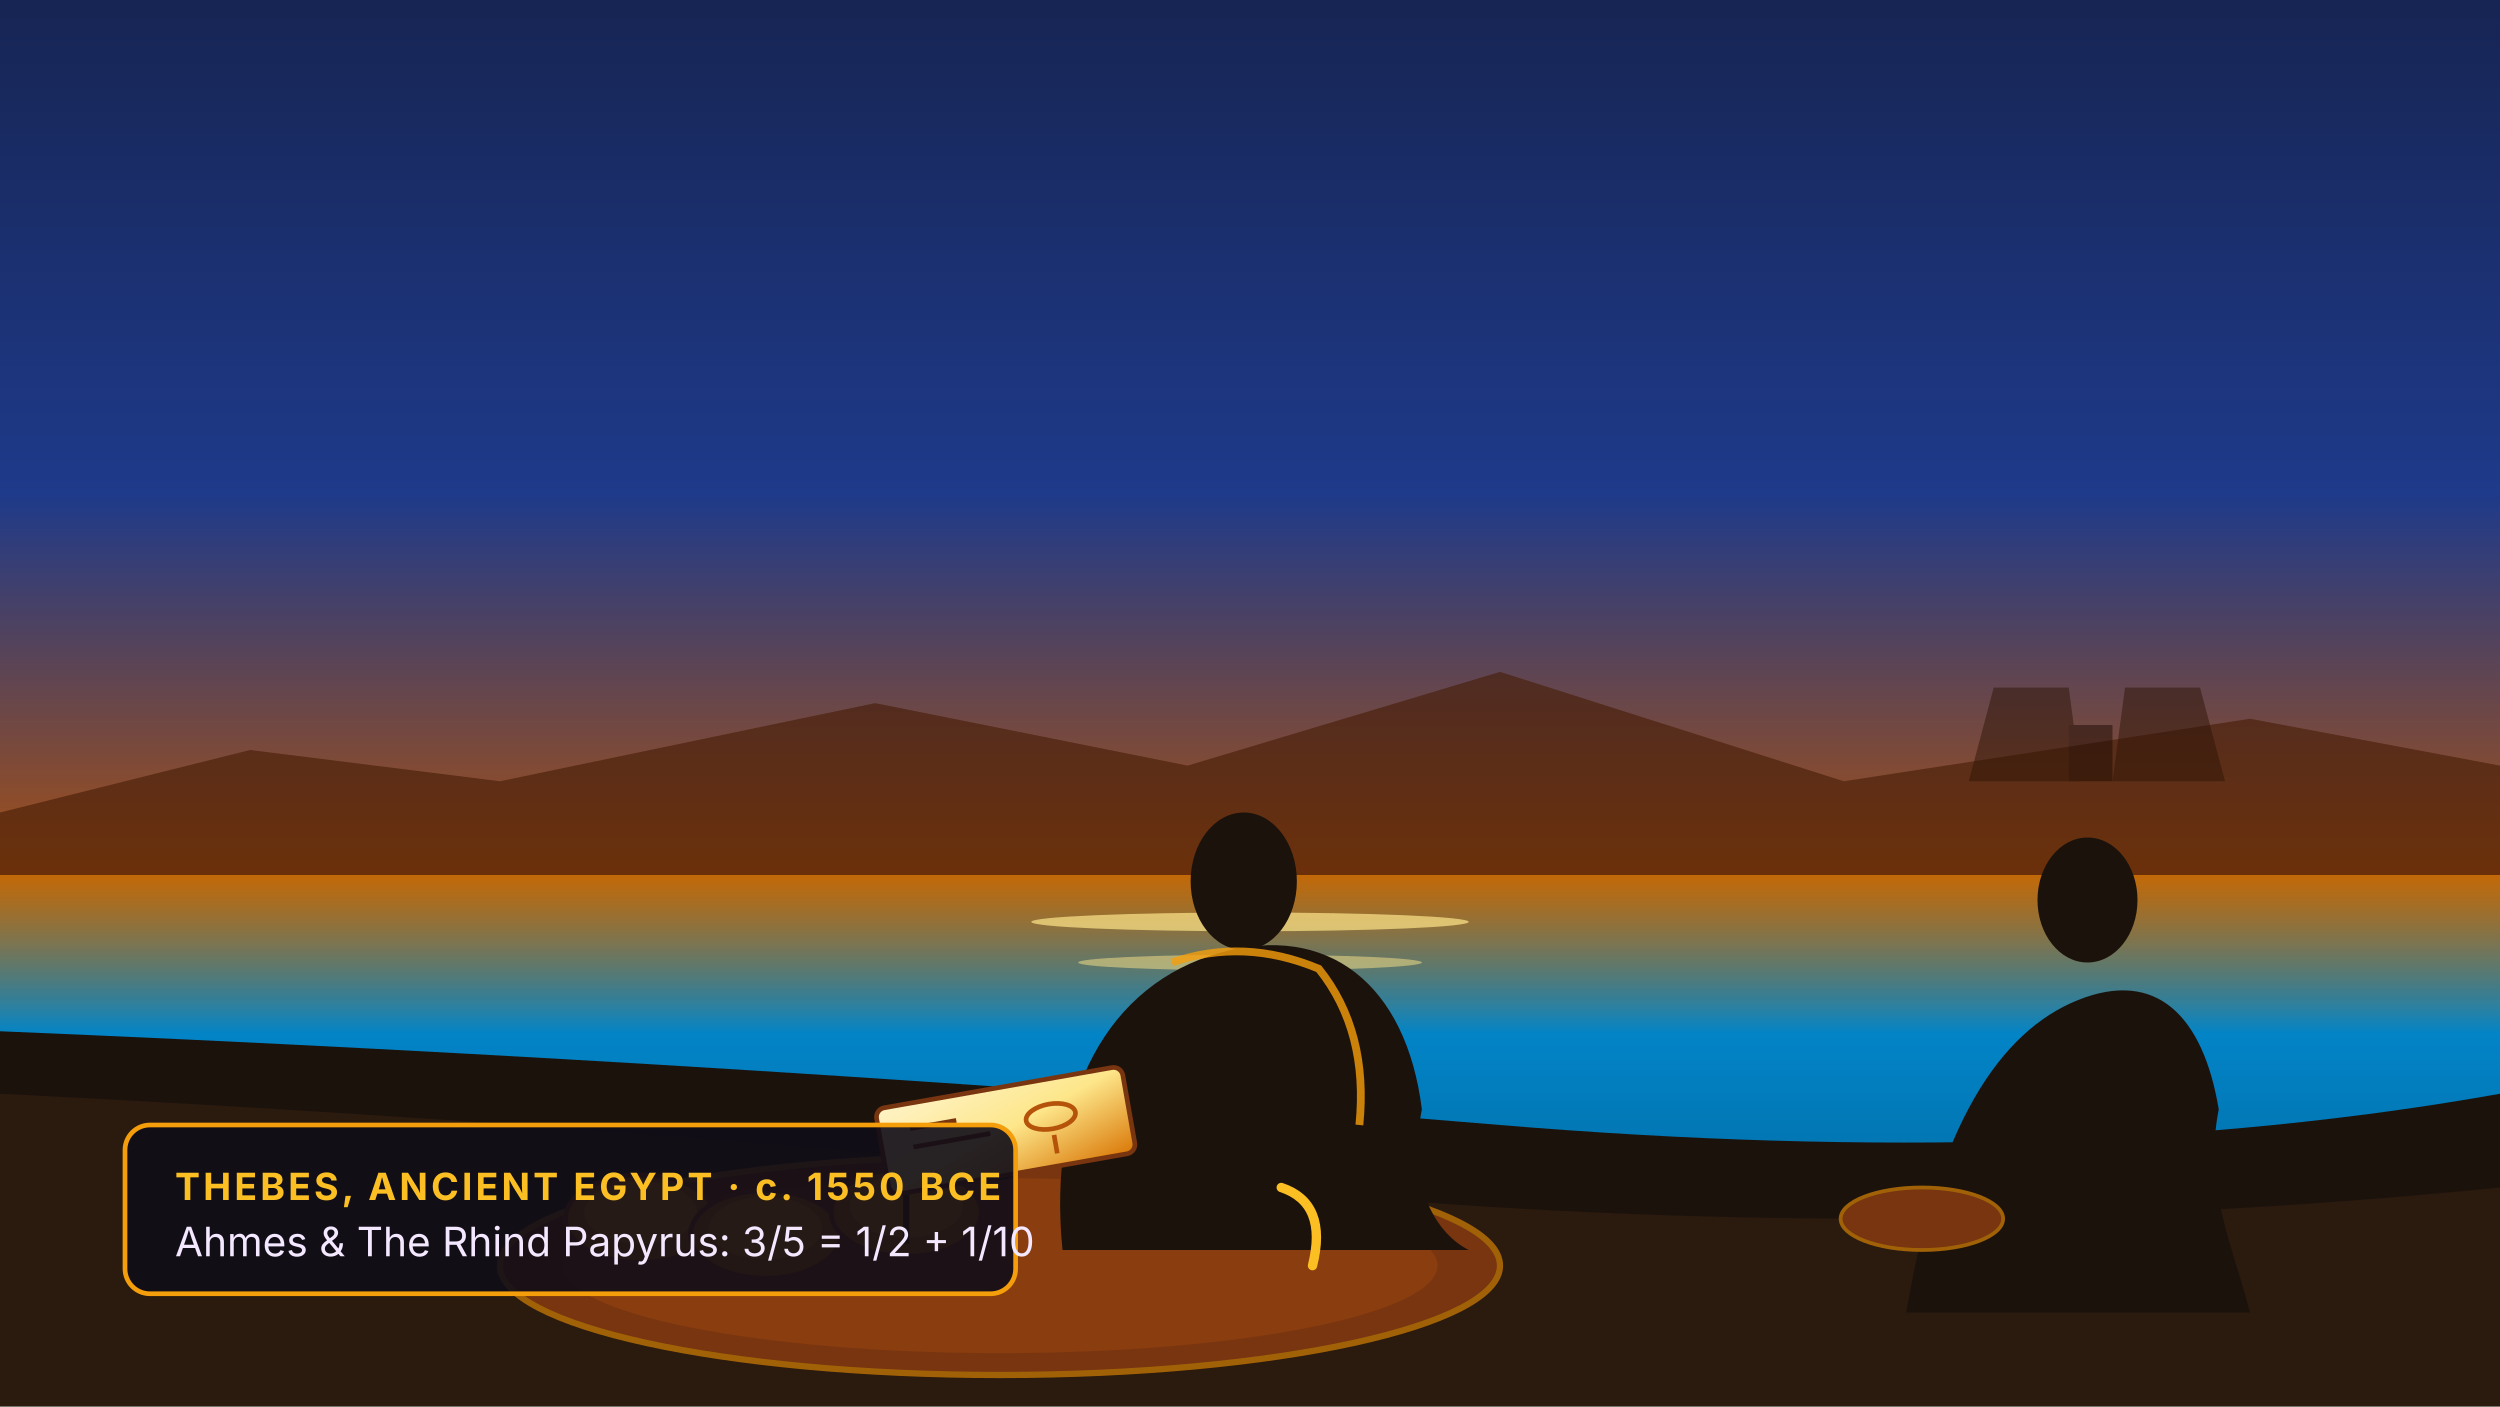
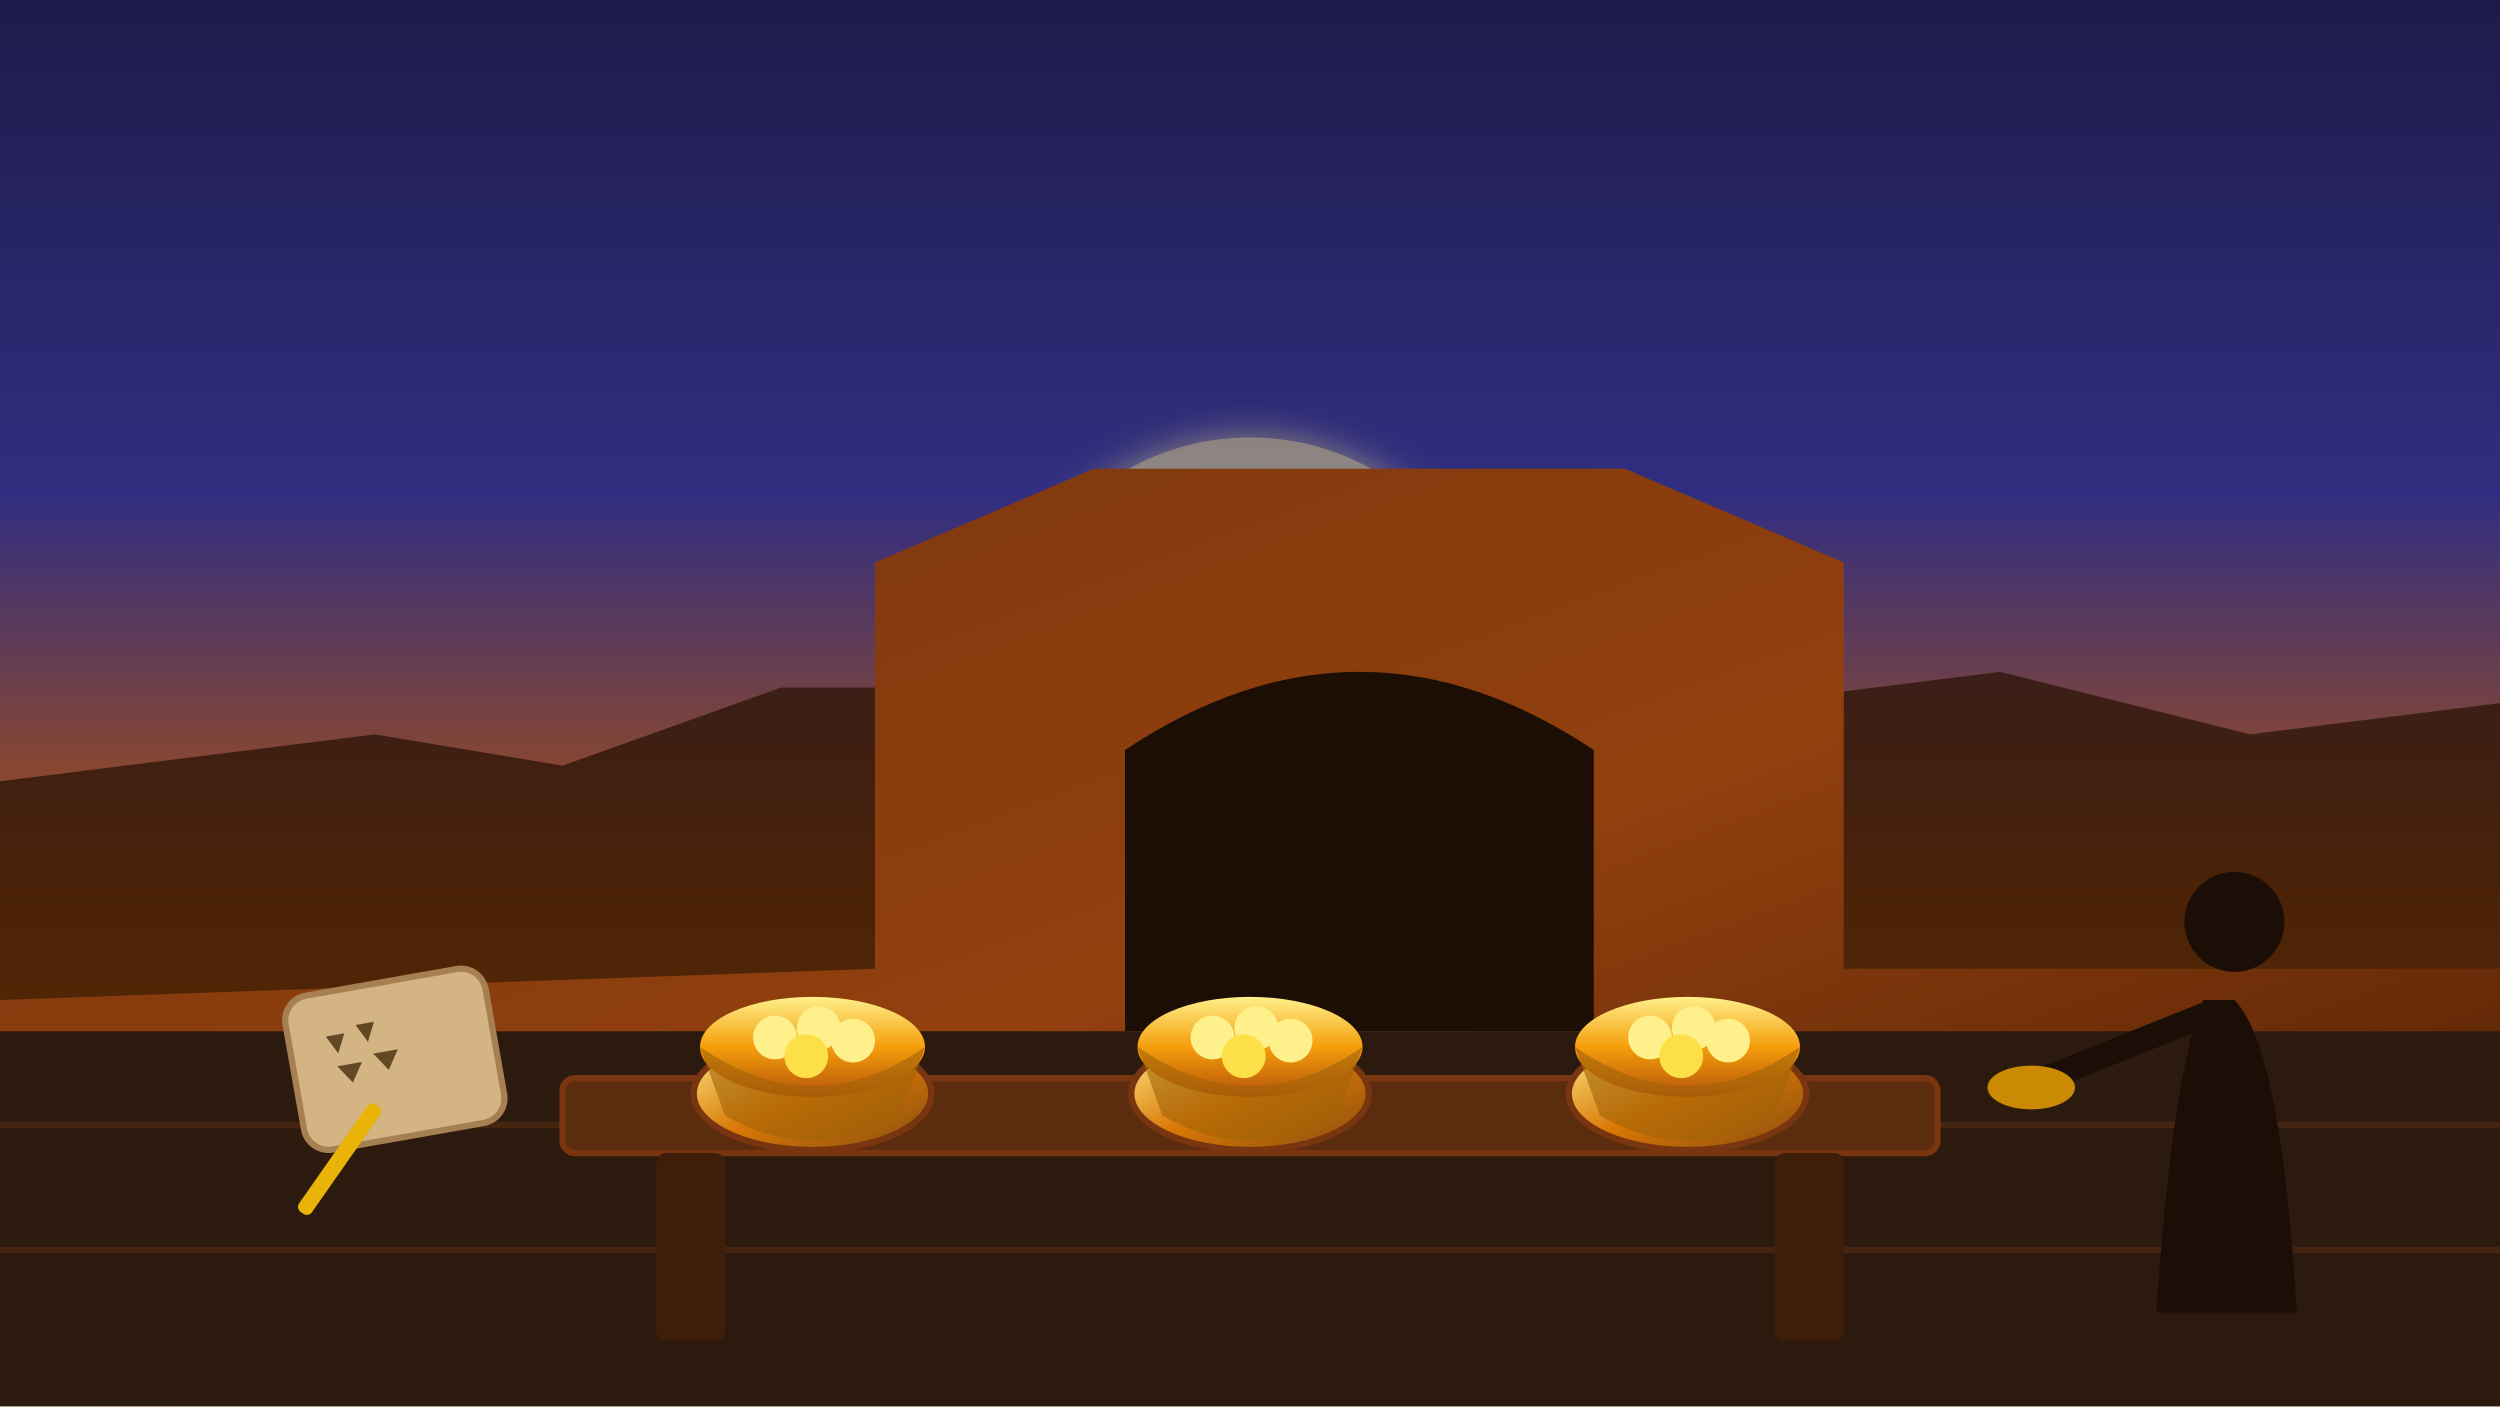
- <svg xmlns="http://www.w3.org/2000/svg" viewBox="0 0 800 450" width="100%" height="100%" role="img" aria-label="Royal scribe Ahmes seated beside the Nile with the Rhind Papyrus and a bronze blade, slicing bread loaves into unit fraction shares for temple stone-cutters">
+ <svg xmlns="http://www.w3.org/2000/svg" viewBox="0 0 800 450" width="100%" height="100%" role="img" aria-label="Sumerian scribes measuring equal grain rations into woven reed baskets at the Shuruppak city gate under a desert sunrise">
  <defs>
-     <linearGradient id="egyptSky" x1="0%" y1="0%" x2="0%" y2="100%">
-       <stop offset="0%" stop-color="#172554" />
-       <stop offset="35%" stop-color="#1e3a8a" />
+     <linearGradient id="sumerSky" x1="0%" y1="0%" x2="0%" y2="100%">
+       <stop offset="0%" stop-color="#1e1b4b" />
+       <stop offset="35%" stop-color="#312e81" />
      <stop offset="65%" stop-color="#b45309" />
      <stop offset="85%" stop-color="#d97706" />
-       <stop offset="100%" stop-color="#fde68a" />
+       <stop offset="100%" stop-color="#fef3c7" />
    </linearGradient>
-     <linearGradient id="nileRiver" x1="0%" y1="0%" x2="0%" y2="100%">
-       <stop offset="0%" stop-color="#d97706" stop-opacity="0.8" />
-       <stop offset="30%" stop-color="#0284c7" />
-       <stop offset="70%" stop-color="#0369a1" />
-       <stop offset="100%" stop-color="#082f49" />
+     <linearGradient id="mudbrickWall" x1="0%" y1="0%" x2="100%" y2="100%">
+       <stop offset="0%" stop-color="#78350f" />
+       <stop offset="50%" stop-color="#92400e" />
+       <stop offset="100%" stop-color="#451a03" />
    </linearGradient>
-     <linearGradient id="papyrusRoll" x1="0%" y1="0%" x2="100%" y2="100%">
-       <stop offset="0%" stop-color="#fef3c7" />
-       <stop offset="50%" stop-color="#fde68a" />
-       <stop offset="100%" stop-color="#d97706" />
+     <linearGradient id="reedBasket" x1="0%" y1="0%" x2="100%" y2="100%">
+       <stop offset="0%" stop-color="#fef08a" />
+       <stop offset="50%" stop-color="#d97706" />
+       <stop offset="100%" stop-color="#854d0e" />
    </linearGradient>
-     <filter id="egyptGlow" x="-20%" y="-20%" width="140%" height="140%">
+     <linearGradient id="goldenGrain" x1="0%" y1="0%" x2="0%" y2="100%">
+       <stop offset="0%" stop-color="#fef08a" />
+       <stop offset="50%" stop-color="#f59e0b" />
+       <stop offset="100%" stop-color="#b45309" />
+     </linearGradient>
+     <filter id="cityGlow" x="-20%" y="-20%" width="140%" height="140%">
      <feGaussianBlur stdDeviation="6" result="blur" />
      <feComposite in="SourceGraphic" in2="blur" operator="over" />
    </filter>
  </defs>
-   <rect width="800" height="450" fill="url(#egyptSky)" />
-   <path d="M0,260 L80,240 L160,250 L280,225 L380,245 L480,215 L590,250 L720,230 L800,245 L800,320 L0,320 Z" fill="#451a03" opacity="0.6" />
-   <g transform="translate(620, 210)" opacity="0.5">
-     <polygon points="10,40 18,10 42,10 46,40" fill="#2d1305" />
-     <polygon points="56,40 60,10 84,10 92,40" fill="#2d1305" />
-     <rect x="42" y="22" width="14" height="18" fill="#1b0a02" />
+   <rect width="800" height="450" fill="url(#sumerSky)" />
+   <circle cx="400" cy="220" r="80" fill="#fef08a" opacity="0.45" filter="url(#cityGlow)" />
+   <circle cx="400" cy="220" r="50" fill="#fef9c3" opacity="0.8" />
+   <path d="M0,250 L120,235 L180,245 L250,220 L310,220 L310,195 L340,195 L340,175 L360,175 L360,160 L380,160 L380,175 L400,175 L400,195 L430,195 L430,220 L520,230 L640,215 L720,235 L800,225 L800,320 L0,320 Z" fill="#291305" opacity="0.75" />
+   <path d="M0,320 L280,310 L280,180 L350,150 L520,150 L590,180 L590,310 L800,310 L800,450 L0,450 Z" fill="url(#mudbrickWall)" />
+   <path d="M360,330 L360,240 Q435,190 510,240 L510,330 Z" fill="#1c0e04" />
+   <path d="M0,330 L800,330 L800,450 L0,450 Z" fill="#2d1a0e" />
+   <line x1="0" y1="360" x2="800" y2="360" stroke="#452410" stroke-width="2" />
+   <line x1="0" y1="400" x2="800" y2="400" stroke="#452410" stroke-width="2" />
+   <rect x="180" y="345" width="440" height="24" rx="4" fill="#5c2c0e" stroke="#78350f" stroke-width="2" />
+   <rect x="210" y="369" width="22" height="60" rx="3" fill="#3f1e09" />
+   <rect x="568" y="369" width="22" height="60" rx="3" fill="#3f1e09" />
+   <g transform="translate(220, 305)">
+     <ellipse cx="40" cy="45" rx="38" ry="18" fill="url(#reedBasket)" stroke="#78350f" stroke-width="2" />
+     <ellipse cx="40" cy="30" rx="36" ry="16" fill="url(#goldenGrain)" />
+     <path d="M4,30 Q40,55 76,30 L68,52 Q40,68 12,52 Z" fill="#a16207" opacity="0.6" />
+     <circle cx="28" cy="27" r="7" fill="#fef08a" />
+     <circle cx="42" cy="24" r="7" fill="#fef08a" />
+     <circle cx="53" cy="28" r="7" fill="#fef08a" />
+     <circle cx="38" cy="33" r="7" fill="#fde047" />
  </g>
-   <rect x="0" y="280" width="800" height="170" fill="url(#nileRiver)" />
-   <ellipse cx="400" cy="295" rx="70" ry="3" fill="#fde68a" opacity="0.7" />
-   <ellipse cx="400" cy="308" rx="55" ry="2.5" fill="#fde68a" opacity="0.5" />
-   <ellipse cx="400" cy="324" rx="40" ry="2" fill="#f59e0b" opacity="0.4" />
-   <path d="M0,450 L0,330 Q240,340 480,360 Q660,375 800,350 L800,450 Z" fill="#1c120c" />
-   <path d="M0,450 L0,350 Q200,360 400,380 Q600,400 800,380 L800,450 Z" fill="#2b1a0e" />
-   <ellipse cx="320" cy="405" rx="160" ry="35" fill="#78350f" stroke="#a16207" stroke-width="2" />
-   <ellipse cx="320" cy="405" rx="140" ry="28" fill="#92400e" opacity="0.7" />
-   <g transform="translate(180, 370)">
-     <ellipse cx="25" cy="20" rx="24" ry="14" fill="#d97706" stroke="#92400e" stroke-width="1.5" />
-     <ellipse cx="25" cy="18" rx="18" ry="10" fill="#f59e0b" />
-     <ellipse cx="65" cy="25" rx="24" ry="14" fill="#d97706" stroke="#92400e" stroke-width="1.5" />
-     <ellipse cx="65" cy="23" rx="18" ry="10" fill="#f59e0b" />
-     <ellipse cx="110" cy="18" rx="24" ry="14" fill="#d97706" stroke="#92400e" stroke-width="1.5" />
-     <ellipse cx="110" cy="16" rx="18" ry="10" fill="#f59e0b" />
-     <line x1="110" y1="6" x2="110" y2="28" stroke="#451a03" stroke-width="2" />
+   <g transform="translate(360, 305)">
+     <ellipse cx="40" cy="45" rx="38" ry="18" fill="url(#reedBasket)" stroke="#78350f" stroke-width="2" />
+     <ellipse cx="40" cy="30" rx="36" ry="16" fill="url(#goldenGrain)" />
+     <path d="M4,30 Q40,55 76,30 L68,52 Q40,68 12,52 Z" fill="#a16207" opacity="0.6" />
+     <circle cx="28" cy="27" r="7" fill="#fef08a" />
+     <circle cx="42" cy="24" r="7" fill="#fef08a" />
+     <circle cx="53" cy="28" r="7" fill="#fef08a" />
+     <circle cx="38" cy="33" r="7" fill="#fde047" />
  </g>
-   <g transform="translate(320, 240)">
-     <path d="M20,160 C15,110 35,75 70,65 C105,55 130,75 135,115 C130,140 140,155 150,160 Z" fill="#1c120c" />
-     <ellipse cx="78" cy="42" rx="17" ry="22" fill="#1c120c" />
-     <path d="M55,68 Q78,60 102,70 Q118,90 115,120" stroke="#f59e0b" stroke-width="2.5" fill="none" opacity="0.8" />
-     <path d="M45,95 Q20,125 0,130" stroke="#1c120c" stroke-width="15" fill="none" stroke-linecap="round" />
-     <g transform="translate(-40, 115) rotate(-10)">
-       <rect x="0" y="0" width="80" height="28" rx="3" fill="url(#papyrusRoll)" stroke="#78350f" stroke-width="1.5" />
-       <line x1="10" y1="8" x2="25" y2="8" stroke="#78350f" stroke-width="1.5" />
-       <line x1="10" y1="14" x2="35" y2="14" stroke="#78350f" stroke-width="1.5" />
-       <ellipse cx="55" cy="12" rx="8" ry="4" fill="none" stroke="#b45309" stroke-width="1.5" />
-       <line x1="55" y1="18" x2="55" y2="24" stroke="#b45309" stroke-width="1.5" />
-     </g>
-     <path d="M100,95 Q115,120 90,145" stroke="#1c120c" stroke-width="14" fill="none" stroke-linecap="round" />
-     <path d="M90,140 Q105,145 100,165" stroke="#fbbf24" stroke-width="3" fill="none" stroke-linecap="round" />
+   <g transform="translate(500, 305)">
+     <ellipse cx="40" cy="45" rx="38" ry="18" fill="url(#reedBasket)" stroke="#78350f" stroke-width="2" />
+     <ellipse cx="40" cy="30" rx="36" ry="16" fill="url(#goldenGrain)" />
+     <path d="M4,30 Q40,55 76,30 L68,52 Q40,68 12,52 Z" fill="#a16207" opacity="0.6" />
+     <circle cx="28" cy="27" r="7" fill="#fef08a" />
+     <circle cx="42" cy="24" r="7" fill="#fef08a" />
+     <circle cx="53" cy="28" r="7" fill="#fef08a" />
+     <circle cx="38" cy="33" r="7" fill="#fde047" />
  </g>
-   <g transform="translate(600, 240)">
-     <path d="M10,180 C20,120 40,90 65,80 C90,70 105,85 110,115 C105,140 115,160 120,180 Z" fill="#1c120c" />
-     <ellipse cx="68" cy="48" rx="16" ry="20" fill="#1c120c" />
-     <ellipse cx="15" cy="150" rx="26" ry="10" fill="#78350f" stroke="#a16207" stroke-width="1.2" />
+   <g transform="translate(90, 320)">
+     <rect x="0" y="0" width="65" height="50" rx="8" fill="#d4b483" stroke="#a68052" stroke-width="2" transform="rotate(-10)" />
+     <path d="M12,14 L18,14 L15,20 Z M22,12 L28,12 L25,18 Z M14,24 L22,24 L18,30 Z M26,22 L34,22 L30,28 Z" fill="#634825" transform="rotate(-10)" />
+     <rect x="42" y="10" width="5" height="42" rx="2" fill="#eab308" transform="rotate(35)" />
  </g>
-   <g transform="translate(40, 360)">
-     <rect width="285" height="54" rx="8" fill="#100d18" fill-opacity="0.9" stroke="#f59e0b" stroke-width="1.5" />
-     <text x="16" y="24" font-family="system-ui, -apple-system, sans-serif" font-size="12" font-weight="700" fill="#fbbf24" letter-spacing="1">THEBES, ANCIENT EGYPT · c. 1550 BCE</text>
-     <text x="16" y="42" font-family="system-ui, -apple-system, sans-serif" font-size="13" fill="#f3e8ff">Ahmes &amp; The Rhind Papyrus: 3/5 = 1/2 + 1/10</text>
+   <g transform="translate(680, 260)">
+     <path d="M35,60 Q50,75 55,160 L10,160 Q15,85 25,60 Z" fill="#1b0e06" />
+     <circle cx="35" cy="35" r="16" fill="#1b0e06" />
+     <path d="M25,65 Q0,75 -25,85" stroke="#1b0e06" stroke-width="8" stroke-linecap="round" fill="none" />
+     <ellipse cx="-30" cy="88" rx="14" ry="7" fill="#ca8a04" />
  </g>
</svg>
